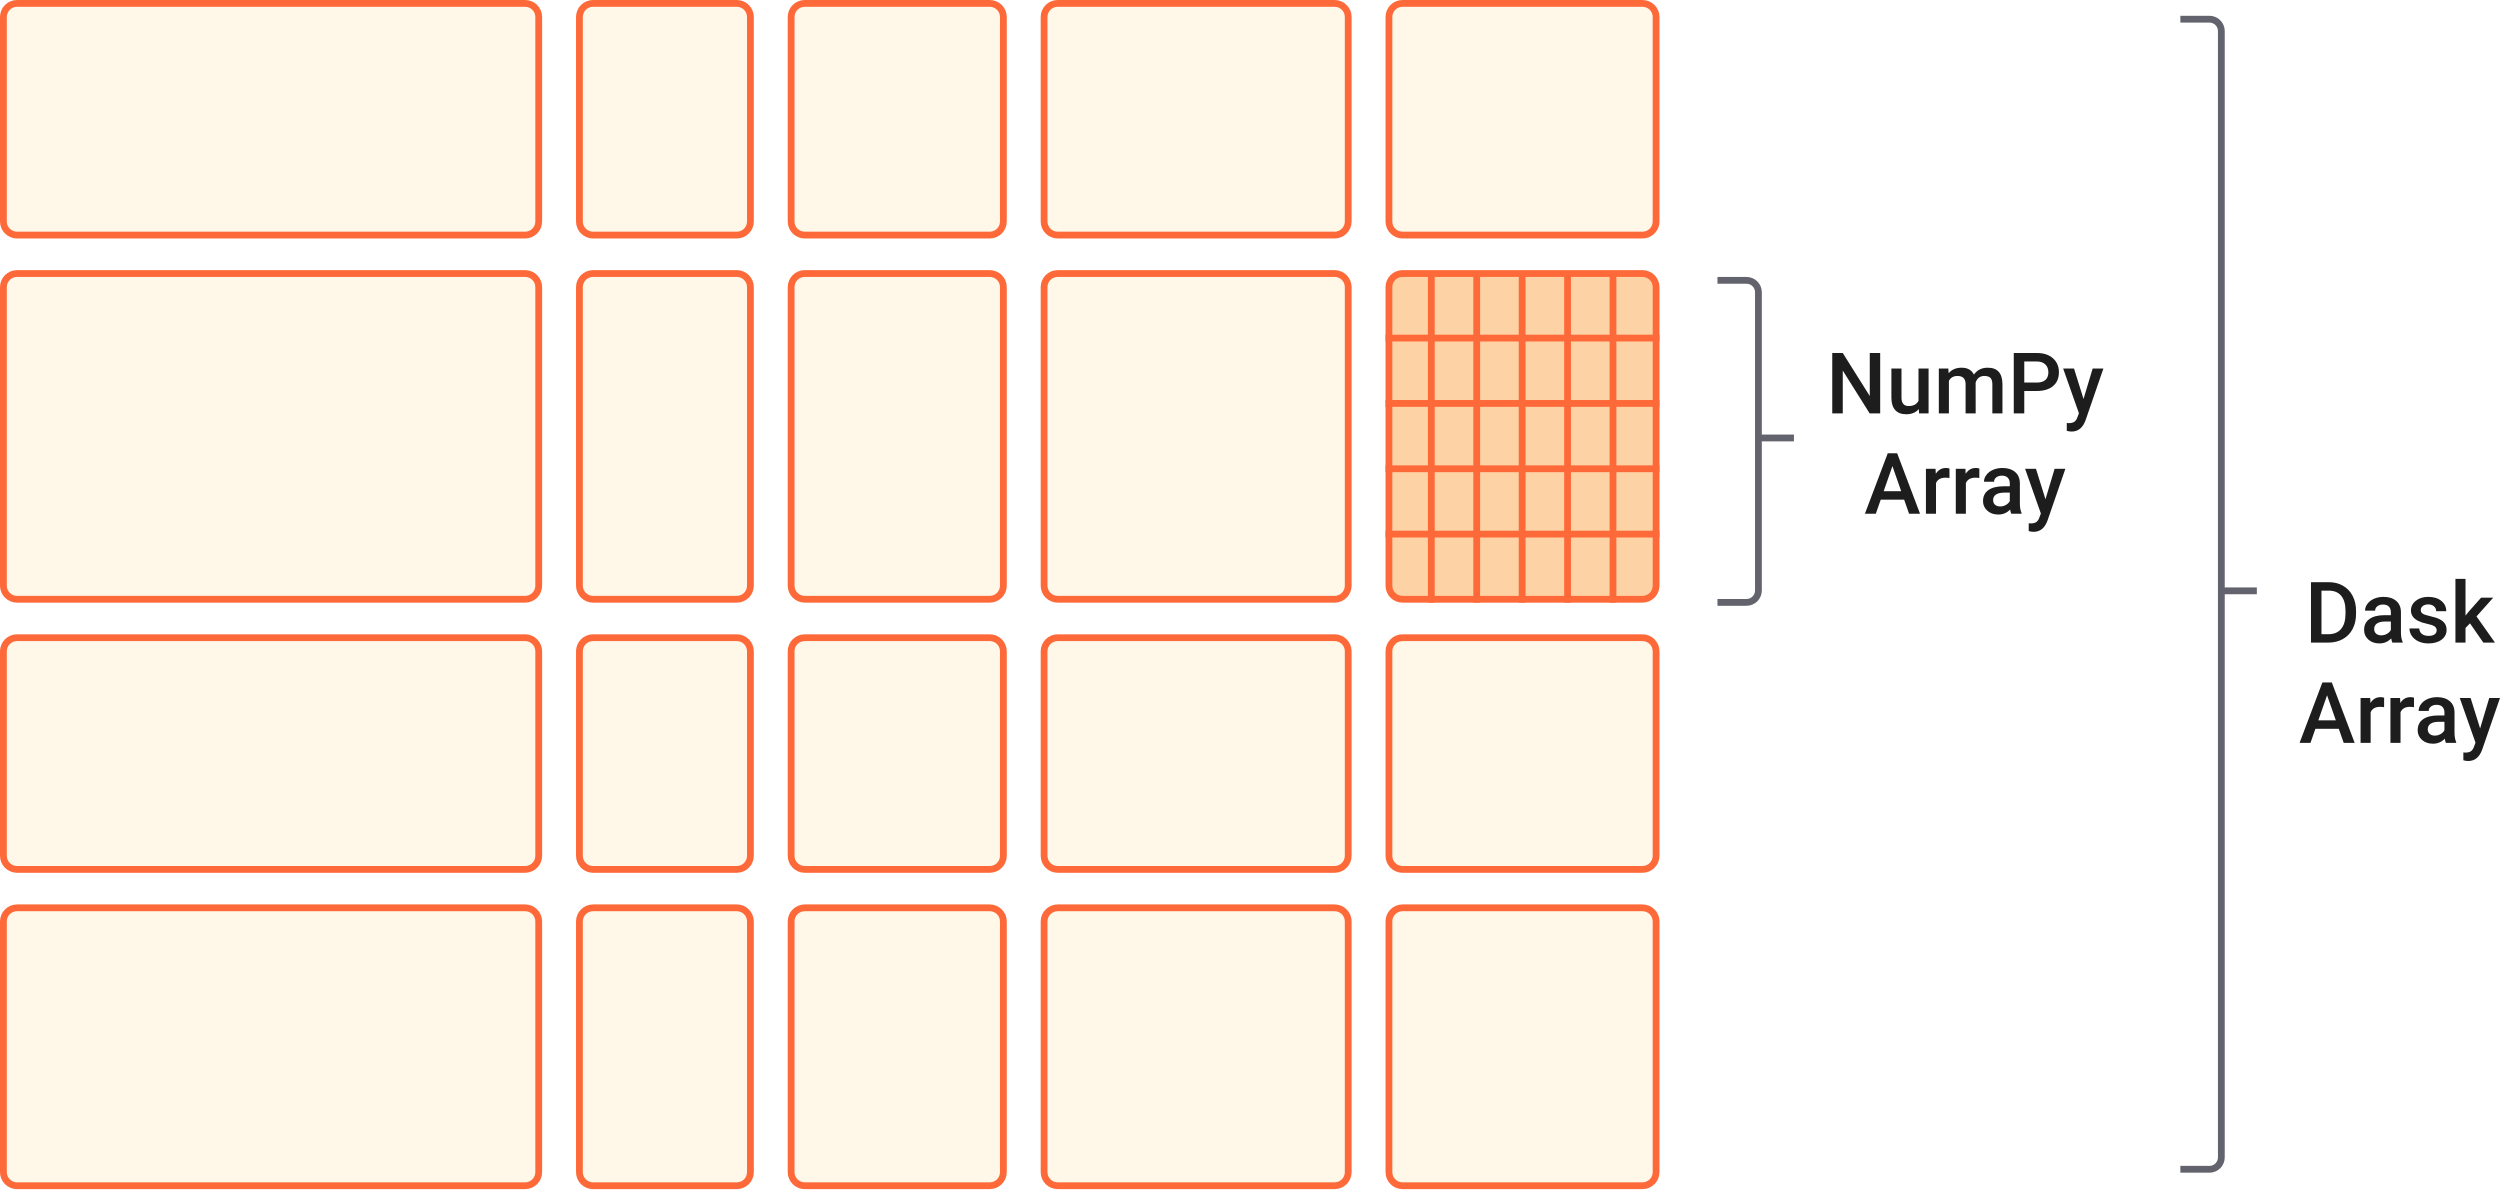
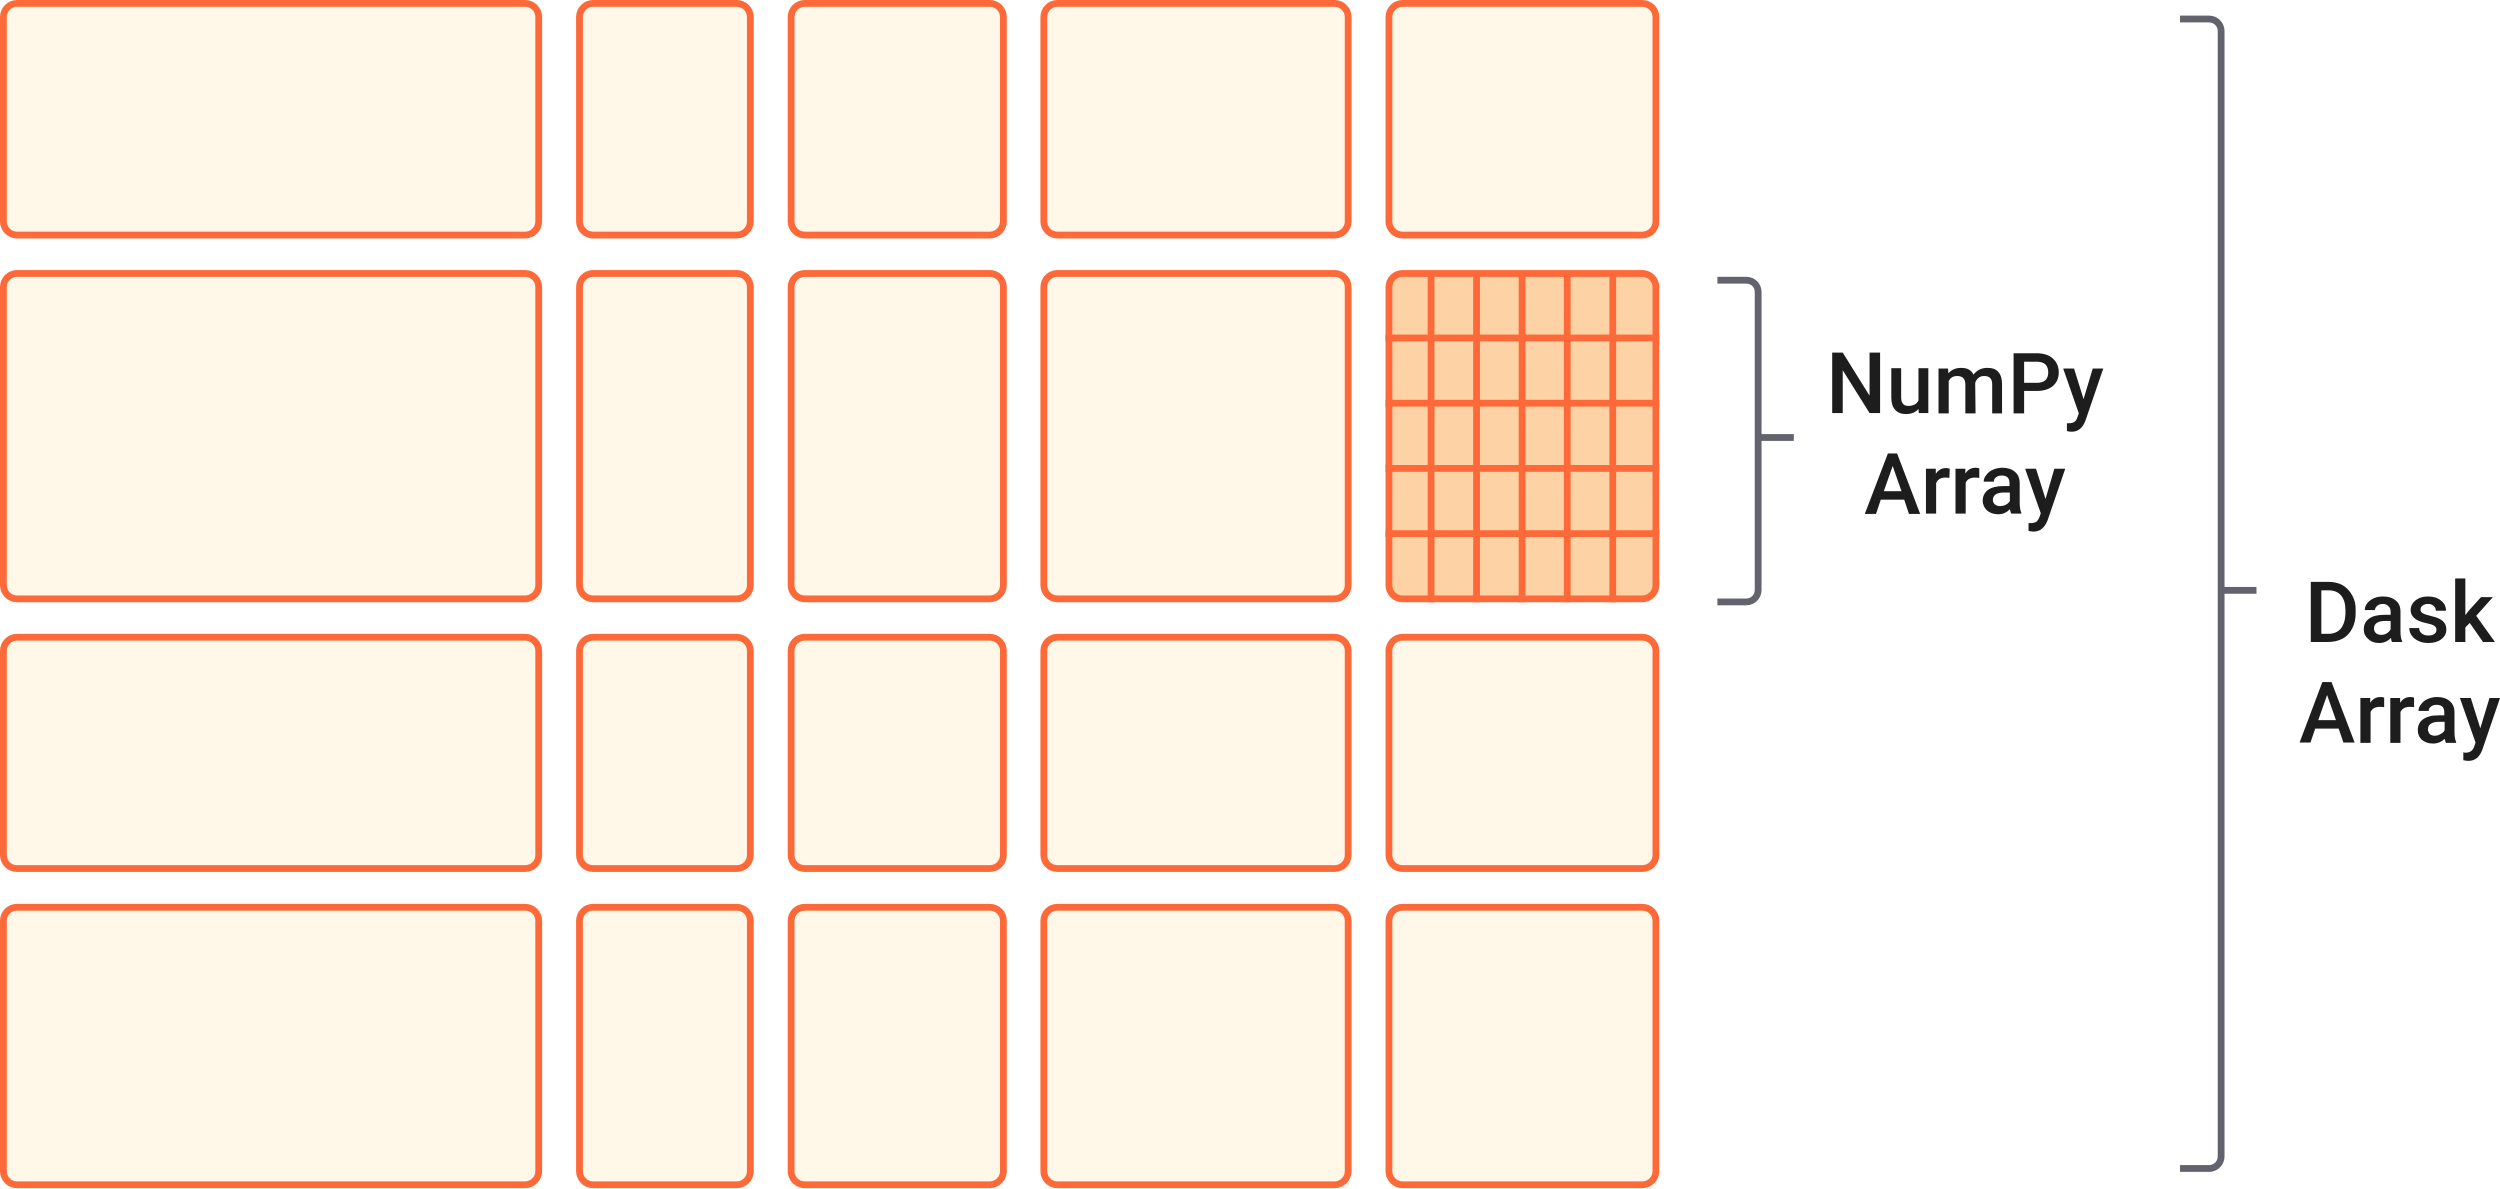
- <svg xmlns="http://www.w3.org/2000/svg" width="1470.853" height="699.611" viewBox="0 0 1470.853 699.611" fill="none" version="1.1" id="svg4936">
-   <defs id="defs4940" />
-   <g id="g4999" transform="translate(-247.547,-190.194)">
-     <rect x="249.547" y="192.194" width="314.95" height="136.308" rx="8" fill="#fff7e7" stroke="#fe6939" stroke-width="4" id="rect4866" />
-     <rect x="588.445" y="192.194" width="100.601" height="136.308" rx="8" fill="#fff7e7" stroke="#fe6939" stroke-width="4" id="rect4868" />
-     <rect x="712.995" y="192.194" width="124.878" height="136.308" rx="8" fill="#fff7e7" stroke="#fe6939" stroke-width="4" id="rect4870" />
-     <rect x="861.823" y="192.194" width="178.935" height="136.308" rx="8" fill="#fff7e7" stroke="#fe6939" stroke-width="4" id="rect4872" />
-     <rect x="1064.71" y="192.194" width="157.184" height="136.308" rx="8" fill="#fff7e7" stroke="#fe6939" stroke-width="4" id="rect4874" />
-     <rect x="249.547" y="565.379" width="314.95" height="136.308" rx="8" fill="#fff7e7" stroke="#fe6939" stroke-width="4" id="rect4876" />
-     <rect x="588.445" y="565.379" width="100.601" height="136.308" rx="8" fill="#fff7e7" stroke="#fe6939" stroke-width="4" id="rect4878" />
-     <rect x="712.995" y="565.379" width="124.878" height="136.308" rx="8" fill="#fff7e7" stroke="#fe6939" stroke-width="4" id="rect4880" />
-     <rect x="861.823" y="565.379" width="178.935" height="136.308" rx="8" fill="#fff7e7" stroke="#fe6939" stroke-width="4" id="rect4882" />
-     <rect x="1064.71" y="565.379" width="157.184" height="136.308" rx="8" fill="#fff7e7" stroke="#fe6939" stroke-width="4" id="rect4884" />
-     <rect x="249.547" y="351.121" width="314.95" height="191.639" rx="8" fill="#fff7e7" stroke="#fe6939" stroke-width="4" id="rect4886" />
-     <rect x="588.445" y="351.121" width="100.601" height="191.639" rx="8" fill="#fff7e7" stroke="#fe6939" stroke-width="4" id="rect4888" />
-     <rect x="712.995" y="351.121" width="124.878" height="191.639" rx="8" fill="#fff7e7" stroke="#fe6939" stroke-width="4" id="rect4890" />
-     <rect x="861.823" y="351.121" width="178.935" height="191.639" rx="8" fill="#fff7e7" stroke="#fe6939" stroke-width="4" id="rect4892" />
-     <rect x="1064.71" y="351.121" width="157.184" height="191.639" rx="8" fill="#fdd3a6" stroke="#fe6939" stroke-width="4" id="rect4894" />
-     <rect x="249.547" y="724.306" width="314.95" height="163.499" rx="8" fill="#fff7e7" stroke="#fe6939" stroke-width="4" id="rect4896" />
-     <rect x="588.445" y="724.306" width="100.601" height="163.499" rx="8" fill="#fff7e7" stroke="#fe6939" stroke-width="4" id="rect4898" />
-     <rect x="712.995" y="724.306" width="124.878" height="163.499" rx="8" fill="#fff7e7" stroke="#fe6939" stroke-width="4" id="rect4900" />
-     <rect x="861.823" y="724.306" width="178.935" height="163.499" rx="8" fill="#fff7e7" stroke="#fe6939" stroke-width="4" id="rect4902" />
-     <rect x="1064.71" y="724.306" width="157.184" height="163.499" rx="8" fill="#fff7e7" stroke="#fe6939" stroke-width="4" id="rect4904" />
-     <line x1="1089.63" y1="351.866" x2="1089.63" y2="544.76" stroke="#fe6939" stroke-width="4" id="line4906" />
-     <line x1="1116.36" y1="351.866" x2="1116.36" y2="544.76" stroke="#fe6939" stroke-width="4" id="line4908" />
-     <line x1="1143.08" y1="351.866" x2="1143.08" y2="544.76" stroke="#fe6939" stroke-width="4" id="line4910" />
-     <line x1="1169.81" y1="351.866" x2="1169.81" y2="544.76" stroke="#fe6939" stroke-width="4" id="line4912" />
-     <line x1="1196.54" y1="351.866" x2="1196.54" y2="544.76" stroke="#fe6939" stroke-width="4" id="line4914" />
-     <line x1="1223.89" y1="389.101" x2="1062.71" y2="389.101" stroke="#fe6939" stroke-width="4" id="line4916" />
-     <line x1="1223.89" y1="427.545" x2="1062.71" y2="427.545" stroke="#fe6939" stroke-width="4" id="line4918" />
-     <line x1="1223.89" y1="465.988" x2="1062.71" y2="465.988" stroke="#fe6939" stroke-width="4" id="line4920" />
-     <line x1="1223.89" y1="504.431" x2="1062.71" y2="504.431" stroke="#fe6939" stroke-width="4" id="line4922" />
-     <path d="m 1353.74,433.431 h -6.18 l -15.84,-25.219 v 25.219 h -6.18 v -35.547 h 6.18 l 15.89,25.318 v -25.318 h 6.13 z m 22.73,-2.588 c -1.74,2.051 -4.21,3.077 -7.42,3.077 -2.87,0 -5.04,-0.839 -6.52,-2.515 -1.46,-1.677 -2.2,-4.102 -2.2,-7.275 v -17.115 h 5.94 v 17.041 c 0,3.353 1.39,5.03 4.17,5.03 2.88,0 4.83,-1.034 5.84,-3.101 v -18.97 h 5.93 v 26.416 h -5.59 z m 17.36,-23.828 0.17,2.759 c 1.86,-2.165 4.39,-3.247 7.62,-3.247 3.53,0 5.95,1.351 7.25,4.053 1.92,-2.702 4.62,-4.053 8.1,-4.053 2.92,0 5.08,0.806 6.5,2.417 1.43,1.611 2.16,3.988 2.2,7.129 v 17.358 h -5.94 v -17.187 c 0,-1.677 -0.36,-2.905 -1.1,-3.687 -0.73,-0.781 -1.94,-1.172 -3.63,-1.172 -1.35,0 -2.46,0.367 -3.32,1.099 -0.85,0.716 -1.44,1.66 -1.79,2.832 l 0.03,18.115 h -5.93 v -17.383 c -0.09,-3.108 -1.67,-4.663 -4.77,-4.663 -2.37,0 -4.06,0.969 -5.05,2.906 v 19.14 h -5.93 v -26.416 z m 44.68,13.208 v 13.208 h -6.18 v -35.547 h 13.6 c 3.97,0 7.12,1.034 9.45,3.101 2.34,2.067 3.51,4.801 3.51,8.203 0,3.483 -1.14,6.193 -3.44,8.13 -2.28,1.937 -5.48,2.905 -9.59,2.905 z m 0,-4.956 h 7.42 c 2.2,0 3.87,-0.512 5.03,-1.538 1.15,-1.042 1.73,-2.539 1.73,-4.492 0,-1.921 -0.58,-3.451 -1.76,-4.59 -1.17,-1.156 -2.78,-1.75 -4.83,-1.782 h -7.59 z m 34.86,9.668 5.37,-17.92 h 6.32 l -10.49,30.42 c -1.61,4.444 -4.35,6.665 -8.21,6.665 -0.86,0 -1.81,-0.146 -2.85,-0.439 v -4.59 l 1.12,0.073 c 1.5,0 2.62,-0.277 3.37,-0.83 0.76,-0.537 1.37,-1.448 1.81,-2.734 l 0.85,-2.271 -9.28,-26.294 h 6.4 z m -105.54,59.22 h -13.77 l -2.88,8.276 h -6.42 l 13.42,-35.547 h 5.55 l 13.45,35.547 h -6.45 z m -12.04,-4.981 h 10.3 l -5.15,-14.746 z m 38.7,-7.739 c -0.78,-0.13 -1.59,-0.195 -2.42,-0.195 -2.72,0 -4.55,1.042 -5.49,3.125 v 18.066 h -5.93 v -26.416 h 5.66 l 0.15,2.954 c 1.43,-2.295 3.41,-3.442 5.95,-3.442 0.85,0 1.55,0.114 2.1,0.342 z m 17.58,0 c -0.78,-0.13 -1.59,-0.195 -2.42,-0.195 -2.72,0 -4.55,1.042 -5.49,3.125 v 18.066 h -5.94 v -26.416 h 5.67 l 0.14,2.954 c 1.44,-2.295 3.42,-3.442 5.96,-3.442 0.85,0 1.55,0.114 2.1,0.342 z m 18.8,20.996 c -0.27,-0.504 -0.49,-1.326 -0.69,-2.466 -1.89,1.97 -4.2,2.955 -6.93,2.955 -2.65,0 -4.82,-0.757 -6.5,-2.271 -1.67,-1.514 -2.51,-3.385 -2.51,-5.615 0,-2.816 1.04,-4.973 3.12,-6.47 2.1,-1.514 5.1,-2.27 8.99,-2.27 h 3.64 v -1.734 c 0,-1.367 -0.39,-2.458 -1.15,-3.271 -0.77,-0.83 -1.93,-1.245 -3.49,-1.245 -1.35,0 -2.46,0.341 -3.32,1.025 -0.87,0.667 -1.3,1.522 -1.3,2.563 h -5.93 c 0,-1.448 0.48,-2.799 1.44,-4.052 0.96,-1.27 2.26,-2.263 3.91,-2.979 1.66,-0.716 3.51,-1.074 5.54,-1.074 3.09,0 5.56,0.781 7.4,2.344 1.84,1.546 2.78,3.727 2.83,6.543 v 11.914 c 0,2.376 0.33,4.272 1,5.688 v 0.415 z m -6.52,-4.272 c 1.17,0 2.27,-0.285 3.29,-0.855 1.04,-0.569 1.83,-1.334 2.35,-2.295 v -4.98 h -3.2 c -2.2,0 -3.85,0.382 -4.96,1.147 -1.1,0.765 -1.66,1.848 -1.66,3.247 0,1.14 0.38,2.051 1.13,2.735 0.76,0.667 1.78,1.001 3.05,1.001 z m 26.63,-4.224 5.37,-17.92 h 6.33 l -10.5,30.42 c -1.61,4.444 -4.35,6.665 -8.2,6.665 -0.87,0 -1.82,-0.146 -2.86,-0.439 v -4.59 l 1.12,0.073 c 1.5,0 2.62,-0.277 3.37,-0.83 0.77,-0.537 1.37,-1.448 1.81,-2.734 l 0.85,-2.271 -9.27,-26.294 h 6.39 z" fill="#1d1d1d" id="path4924" />
-     <path d="m 1607.19,568.26 v -35.547 h 10.5 c 3.14,0 5.92,0.7 8.35,2.1 2.44,1.399 4.33,3.385 5.66,5.957 1.34,2.571 2,5.517 2,8.838 v 1.782 c 0,3.369 -0.67,6.331 -2.02,8.887 -1.34,2.555 -3.25,4.524 -5.74,5.908 -2.47,1.383 -5.31,2.075 -8.52,2.075 z m 6.18,-30.566 v 25.634 h 4.03 c 3.24,0 5.72,-1.009 7.44,-3.027 1.74,-2.034 2.63,-4.948 2.66,-8.74 v -1.978 c 0,-3.857 -0.83,-6.803 -2.51,-8.838 -1.68,-2.034 -4.11,-3.051 -7.3,-3.051 z m 41.7,30.566 c -0.26,-0.505 -0.49,-1.326 -0.69,-2.466 -1.88,1.97 -4.2,2.954 -6.93,2.954 -2.65,0 -4.82,-0.757 -6.49,-2.27 -1.68,-1.514 -2.52,-3.386 -2.52,-5.615 0,-2.816 1.04,-4.973 3.13,-6.47 2.1,-1.514 5.09,-2.271 8.98,-2.271 h 3.64 v -1.733 c 0,-1.367 -0.38,-2.458 -1.15,-3.272 -0.76,-0.83 -1.93,-1.245 -3.49,-1.245 -1.35,0 -2.46,0.342 -3.32,1.026 -0.86,0.667 -1.29,1.522 -1.29,2.563 H 1639 c 0,-1.448 0.48,-2.799 1.44,-4.053 0.96,-1.269 2.27,-2.262 3.91,-2.978 1.66,-0.716 3.51,-1.074 5.54,-1.074 3.09,0 5.56,0.781 7.4,2.343 1.84,1.547 2.78,3.728 2.83,6.543 v 11.914 c 0,2.377 0.33,4.273 1,5.689 v 0.415 z m -6.52,-4.272 c 1.17,0 2.27,-0.285 3.29,-0.855 1.05,-0.57 1.83,-1.335 2.35,-2.295 v -4.98 h -3.2 c -2.2,0 -3.85,0.382 -4.96,1.147 -1.1,0.765 -1.66,1.847 -1.66,3.247 0,1.14 0.38,2.051 1.13,2.735 0.76,0.667 1.78,1.001 3.05,1.001 z m 32.59,-2.906 c 0,-1.058 -0.44,-1.863 -1.32,-2.417 -0.86,-0.553 -2.3,-1.041 -4.32,-1.465 -2.02,-0.423 -3.7,-0.96 -5.05,-1.611 -2.96,-1.432 -4.45,-3.507 -4.45,-6.225 0,-2.279 0.96,-4.183 2.89,-5.713 1.92,-1.53 4.36,-2.295 7.32,-2.295 3.16,0 5.7,0.781 7.64,2.343 1.95,1.563 2.93,3.589 2.93,6.08 h -5.93 c 0,-1.14 -0.42,-2.084 -1.27,-2.832 -0.85,-0.765 -1.97,-1.148 -3.37,-1.148 -1.3,0 -2.37,0.301 -3.2,0.903 -0.81,0.603 -1.22,1.408 -1.22,2.417 0,0.912 0.38,1.62 1.15,2.124 0.76,0.505 2.31,1.018 4.64,1.538 2.32,0.505 4.15,1.115 5.47,1.832 1.33,0.699 2.31,1.546 2.95,2.539 0.65,0.992 0.98,2.197 0.98,3.613 0,2.376 -0.99,4.305 -2.96,5.786 -1.97,1.465 -4.55,2.197 -7.74,2.197 -2.16,0 -4.09,-0.39 -5.78,-1.172 -1.7,-0.781 -3.01,-1.855 -3.96,-3.222 -0.94,-1.367 -1.41,-2.84 -1.41,-4.419 h 5.76 c 0.08,1.4 0.61,2.482 1.58,3.247 0.98,0.749 2.27,1.123 3.89,1.123 1.56,0 2.75,-0.293 3.56,-0.879 0.81,-0.602 1.22,-1.383 1.22,-2.344 z m 19.61,-4.15 -2.64,2.71 v 8.618 h -5.93 v -37.5 h 5.93 v 21.631 l 1.85,-2.319 7.3,-8.228 h 7.13 l -9.81,11.011 10.86,15.405 h -6.86 z m -77.2,62.052 h -13.77 l -2.88,8.276 h -6.42 l 13.42,-35.547 h 5.55 l 13.45,35.547 h -6.45 z m -12.04,-4.981 h 10.31 l -5.16,-14.746 z m 38.7,-7.739 c -0.78,-0.13 -1.59,-0.195 -2.42,-0.195 -2.72,0 -4.55,1.041 -5.49,3.125 v 18.066 h -5.93 v -26.416 h 5.66 l 0.15,2.954 c 1.43,-2.295 3.41,-3.442 5.95,-3.442 0.85,0 1.55,0.114 2.1,0.342 z m 17.58,0 c -0.78,-0.13 -1.59,-0.195 -2.42,-0.195 -2.72,0 -4.55,1.041 -5.49,3.125 v 18.066 h -5.94 v -26.416 h 5.67 l 0.14,2.954 c 1.44,-2.295 3.42,-3.442 5.96,-3.442 0.85,0 1.55,0.114 2.1,0.342 z m 18.8,20.996 c -0.26,-0.505 -0.49,-1.326 -0.69,-2.466 -1.89,1.97 -4.2,2.954 -6.93,2.954 -2.65,0 -4.82,-0.757 -6.5,-2.27 -1.67,-1.514 -2.51,-3.386 -2.51,-5.615 0,-2.816 1.04,-4.973 3.12,-6.47 2.1,-1.514 5.1,-2.271 8.99,-2.271 h 3.64 v -1.733 c 0,-1.367 -0.39,-2.458 -1.15,-3.272 -0.77,-0.83 -1.93,-1.245 -3.49,-1.245 -1.35,0 -2.46,0.342 -3.32,1.026 -0.86,0.667 -1.3,1.522 -1.3,2.563 h -5.93 c 0,-1.448 0.48,-2.799 1.44,-4.053 0.96,-1.269 2.26,-2.262 3.91,-2.978 1.66,-0.716 3.51,-1.074 5.54,-1.074 3.09,0 5.56,0.781 7.4,2.343 1.84,1.547 2.78,3.728 2.83,6.543 v 11.914 c 0,2.377 0.33,4.273 1,5.689 v 0.415 z m -6.52,-4.272 c 1.17,0 2.27,-0.285 3.29,-0.855 1.04,-0.57 1.83,-1.335 2.35,-2.295 v -4.98 h -3.2 c -2.2,0 -3.85,0.382 -4.96,1.147 -1.1,0.765 -1.66,1.847 -1.66,3.247 0,1.14 0.38,2.051 1.13,2.735 0.76,0.667 1.78,1.001 3.05,1.001 z m 26.63,-4.224 5.37,-17.92 h 6.33 l -10.5,30.42 c -1.61,4.443 -4.35,6.665 -8.2,6.665 -0.87,0 -1.82,-0.147 -2.86,-0.439 v -4.59 l 1.12,0.073 c 1.5,0 2.62,-0.277 3.37,-0.83 0.77,-0.537 1.37,-1.449 1.81,-2.735 l 0.85,-2.27 -9.27,-26.294 h 6.39 z" fill="#1d1d1d" id="path4926" />
-     <path d="m 1530.34,201.473 h 17.11 c 3.86,0 7,3.134 7,7 v 662.666 c 0,3.866 -3.14,7 -7,7 h -17.11" stroke="#62636c" stroke-width="4" id="path4928" />
-     <line x1="1554.45" y1="537.806" x2="1575.34" y2="537.806" stroke="#62636c" stroke-width="4" id="line4930" />
-     <path d="m 1258,355.132 h 17.1 c 3.87,0 7,3.134 7,7 v 175.467 c 0,3.866 -3.13,7 -7,7 H 1258" stroke="#62636c" stroke-width="4" id="path4932" />
-     <line x1="1282.1" y1="447.866" x2="1303" y2="447.866" stroke="#62636c" stroke-width="4" id="line4934" />
+ <svg xmlns="http://www.w3.org/2000/svg" version="1.2" viewBox="0 0 736 350" width="736" height="350">
+   <style>
+ 		.s0 { fill: #fff7e7;stroke: #fe6939;stroke-width: 2 } 
+ 		.s1 { fill: #fdd3a6;stroke: #fe6939;stroke-width: 2 } 
+ 		.s2 { fill: none;stroke: #fe6939;stroke-width: 2 } 
+ 		.s3 { fill: #1d1d1d } 
+ 		.s4 { fill: none;stroke: #62636c;stroke-width: 2 } 
+ 	</style>
+   <g id="g4999">
+     <path id="rect4866" fill-rule="evenodd" class="s0" d="m5 1h149.6c2.2 0 4 1.8 4 4v60.2c0 2.2-1.8 4-4 4h-149.6c-2.2 0-4-1.8-4-4v-60.2c0-2.2 1.8-4 4-4z" />
+     <path id="rect4868" fill-rule="evenodd" class="s0" d="m174.6 1h42.3c2.2 0 4 1.8 4 4v60.2c0 2.2-1.8 4-4 4h-42.3c-2.2 0-4-1.8-4-4v-60.2c0-2.2 1.8-4 4-4z" />
+     <path id="rect4870" fill-rule="evenodd" class="s0" d="m236.9 1h54.5c2.2 0 4 1.8 4 4v60.2c0 2.2-1.8 4-4 4h-54.5c-2.2 0-4-1.8-4-4v-60.2c0-2.2 1.8-4 4-4z" />
+     <path id="rect4872" fill-rule="evenodd" class="s0" d="m311.3 1h81.6c2.2 0 4 1.8 4 4v60.2c0 2.2-1.8 4-4 4h-81.6c-2.2 0-4-1.8-4-4v-60.2c0-2.2 1.8-4 4-4z" />
+     <path id="rect4874" fill-rule="evenodd" class="s0" d="m412.9 1h70.6c2.2 0 4 1.8 4 4v60.2c0 2.2-1.8 4-4 4h-70.6c-2.2 0-4-1.8-4-4v-60.2c0-2.2 1.8-4 4-4z" />
+     <path id="rect4876" fill-rule="evenodd" class="s0" d="m5 187.6h149.6c2.2 0 4 1.8 4 4v60.1c0 2.3-1.8 4-4 4h-149.6c-2.2 0-4-1.7-4-4v-60.1c0-2.2 1.8-4 4-4z" />
+     <path id="rect4878" fill-rule="evenodd" class="s0" d="m174.6 187.6h42.3c2.2 0 4 1.8 4 4v60.1c0 2.3-1.8 4-4 4h-42.3c-2.2 0-4-1.7-4-4v-60.1c0-2.2 1.8-4 4-4z" />
+     <path id="rect4880" fill-rule="evenodd" class="s0" d="m236.9 187.6h54.5c2.2 0 4 1.8 4 4v60.1c0 2.3-1.8 4-4 4h-54.5c-2.2 0-4-1.7-4-4v-60.1c0-2.2 1.8-4 4-4z" />
+     <path id="rect4882" fill-rule="evenodd" class="s0" d="m311.3 187.6h81.6c2.2 0 4 1.8 4 4v60.1c0 2.3-1.8 4-4 4h-81.6c-2.2 0-4-1.7-4-4v-60.1c0-2.2 1.8-4 4-4z" />
+     <path id="rect4884" fill-rule="evenodd" class="s0" d="m412.9 187.6h70.6c2.2 0 4 1.8 4 4v60.1c0 2.3-1.8 4-4 4h-70.6c-2.2 0-4-1.7-4-4v-60.1c0-2.2 1.8-4 4-4z" />
+     <path id="rect4886" fill-rule="evenodd" class="s0" d="m5 80.5h149.6c2.2 0 4 1.8 4 4v87.8c0 2.2-1.8 4-4 4h-149.6c-2.2 0-4-1.8-4-4v-87.8c0-2.2 1.8-4 4-4z" />
+     <path id="rect4888" fill-rule="evenodd" class="s0" d="m174.6 80.5h42.3c2.2 0 4 1.8 4 4v87.8c0 2.2-1.8 4-4 4h-42.3c-2.2 0-4-1.8-4-4v-87.8c0-2.2 1.8-4 4-4z" />
+     <path id="rect4890" fill-rule="evenodd" class="s0" d="m236.9 80.5h54.5c2.2 0 4 1.8 4 4v87.8c0 2.2-1.8 4-4 4h-54.5c-2.2 0-4-1.8-4-4v-87.8c0-2.2 1.8-4 4-4z" />
+     <path id="rect4892" fill-rule="evenodd" class="s0" d="m311.3 80.5h81.6c2.2 0 4 1.8 4 4v87.8c0 2.2-1.8 4-4 4h-81.6c-2.2 0-4-1.8-4-4v-87.8c0-2.2 1.8-4 4-4z" />
+     <path id="rect4894" fill-rule="evenodd" class="s1" d="m412.9 80.5h70.6c2.2 0 4 1.8 4 4v87.8c0 2.2-1.8 4-4 4h-70.6c-2.2 0-4-1.8-4-4v-87.8c0-2.2 1.8-4 4-4z" />
+     <path id="rect4896" fill-rule="evenodd" class="s0" d="m5 267.1h149.6c2.2 0 4 1.7 4 4v73.7c0 2.2-1.8 4-4 4h-149.6c-2.2 0-4-1.8-4-4v-73.7c0-2.3 1.8-4 4-4z" />
+     <path id="rect4898" fill-rule="evenodd" class="s0" d="m174.6 267.1h42.3c2.2 0 4 1.7 4 4v73.7c0 2.2-1.8 4-4 4h-42.3c-2.2 0-4-1.8-4-4v-73.7c0-2.3 1.8-4 4-4z" />
+     <path id="rect4900" fill-rule="evenodd" class="s0" d="m236.9 267.1h54.5c2.2 0 4 1.7 4 4v73.7c0 2.2-1.8 4-4 4h-54.5c-2.2 0-4-1.8-4-4v-73.7c0-2.3 1.8-4 4-4z" />
+     <path id="rect4902" fill-rule="evenodd" class="s0" d="m311.3 267.1h81.6c2.2 0 4 1.7 4 4v73.7c0 2.2-1.8 4-4 4h-81.6c-2.2 0-4-1.8-4-4v-73.7c0-2.3 1.8-4 4-4z" />
+     <path id="rect4904" fill-rule="evenodd" class="s0" d="m412.9 267.1h70.6c2.2 0 4 1.7 4 4v73.7c0 2.2-1.8 4-4 4h-70.6c-2.2 0-4-1.8-4-4v-73.7c0-2.3 1.8-4 4-4z" />
+     <path id="line4906" fill-rule="evenodd" class="s2" d="m421.3 80.8v96.5" />
+     <path id="line4908" fill-rule="evenodd" class="s2" d="m434.7 80.8v96.5" />
+     <path id="line4910" fill-rule="evenodd" class="s2" d="m448.1 80.8v96.5" />
+     <path id="line4912" fill-rule="evenodd" class="s2" d="m461.4 80.8v96.5" />
+     <path id="line4914" fill-rule="evenodd" class="s2" d="m474.8 80.8v96.5" />
+     <path id="line4916" fill-rule="evenodd" class="s2" d="m488.5 99.5h-80.6" />
+     <path id="line4918" fill-rule="evenodd" class="s2" d="m488.5 118.7h-80.6" />
+     <path id="line4920" fill-rule="evenodd" class="s2" d="m488.5 137.9h-80.6" />
+     <path id="line4922" fill-rule="evenodd" class="s2" d="m488.5 157.1h-80.6" />
+     <path id="path4924" class="s3" d="m553.5 121.6h-3.1l-7.9-12.6v12.6h-3.1v-17.8h3.1l7.9 12.7v-12.7h3.1zm11.3-1.2q-1.3 1.5-3.7 1.5-2.1 0-3.2-1.3-1.1-1.2-1.1-3.6v-8.6h2.9v8.6q0 2.5 2.1 2.5 2.2 0 3-1.6v-9.5h2.9v13.2h-2.8zm8.7-11.9l0.1 1.4q1.4-1.6 3.8-1.6 2.7 0 3.6 2 1.5-2 4.1-2 2.2 0 3.2 1.2 1.1 1.2 1.1 3.6v8.6h-2.9v-8.6q0-1.2-0.6-1.8-0.5-0.6-1.8-0.6-1 0-1.7 0.6-0.6 0.5-0.9 1.4l0.1 9h-3v-8.7q-0.1-2.3-2.4-2.3-1.8 0-2.5 1.5v9.5h-3v-13.2zm22.4 6.6v6.6h-3.1v-17.7h6.8q3 0 4.7 1.5 1.8 1.6 1.8 4.1 0 2.6-1.8 4.1-1.7 1.4-4.8 1.4zm0-2.4h3.8q1.6 0 2.5-0.8 0.8-0.8 0.8-2.3 0-1.4-0.8-2.3-0.9-0.8-2.5-0.8h-3.8zm17.5 4.8l2.7-9h3.1l-5.2 15.2q-1.2 3.4-4.1 3.4-0.7 0-1.4-0.2v-2.3h0.5q1.1 0 1.7-0.4 0.6-0.4 0.9-1.4l0.4-1.1-4.6-13.2h3.2zm-52.8 29.6h-6.9l-1.4 4.2h-3.3l6.8-17.8h2.7l6.8 17.8h-3.3zm-6-2.5h5.2l-2.6-7.4zm19.3-3.9q-0.5-0.1-1.2-0.1-2 0-2.7 1.6v9h-3v-13.2h2.9v1.5q1.1-1.7 3-1.7 0.6 0 1.1 0.2zm8.8 0q-0.6-0.1-1.3-0.1-2 0-2.7 1.5v9.1h-3v-13.2h2.9v1.4q1.1-1.7 3-1.7 0.7 0 1.1 0.2zm9.4 10.5q-0.2-0.4-0.4-1.3-1.4 1.5-3.4 1.5-2 0-3.3-1.1-1.2-1.1-1.3-2.8 0-2.1 1.6-3.3 1.6-1.1 4.5-1.1h1.8v-0.9q0-1-0.5-1.6-0.6-0.6-1.8-0.6-1 0-1.7 0.5-0.6 0.5-0.6 1.3h-3q0-1.1 0.8-2 0.7-1 1.9-1.5 1.3-0.6 2.8-0.6 2.3 0 3.7 1.2 1.4 1.2 1.4 3.3v5.9q0 1.8 0.5 2.9v0.2zm-3.3-2.2q0.9 0 1.7-0.4 0.8-0.4 1.2-1.1v-2.5h-1.6q-1.7 0-2.5 0.5-0.9 0.6-0.9 1.7 0 0.8 0.6 1.3 0.6 0.5 1.5 0.5zm13.4-2.1l2.6-8.9h3.2l-5.2 15.2q-1.3 3.3-4.1 3.3-0.7 0-1.5-0.2v-2.3h0.6q1.1 0 1.7-0.4 0.5-0.4 0.9-1.3l0.4-1.2-4.6-13.1h3.2z" />
+     <path id="path4926" class="s3" d="m680.3 189v-17.7h5.2q2.4 0 4.2 1 1.8 1.1 2.8 3 1.1 1.9 1 4.4v0.9q0 2.5-1 4.4-1 2-2.8 3-1.9 1-4.3 1zm3.1-15.2v12.8h2q2.4 0 3.7-1.5 1.3-1.6 1.4-4.4v-1q0-2.9-1.3-4.4-1.3-1.5-3.6-1.5zm20.8 15.2q-0.2-0.3-0.3-1.2-1.4 1.5-3.5 1.5-2 0-3.2-1.2-1.3-1.1-1.3-2.8 0-2.1 1.6-3.2 1.5-1.1 4.5-1.1h1.8v-0.9q0-1-0.6-1.6-0.6-0.7-1.7-0.7-1.1 0-1.7 0.6-0.6 0.5-0.6 1.2h-3q0-1.1 0.7-2 0.7-0.9 2-1.5 1.2-0.5 2.7-0.5 2.3 0 3.7 1.2 1.4 1.1 1.4 3.2v6q0 1.8 0.5 2.8v0.2zm-3.2-2.1q0.9 0 1.6-0.4 0.8-0.5 1.2-1.2v-2.5h-1.6q-1.6 0-2.5 0.6-0.8 0.6-0.8 1.6 0 0.9 0.6 1.4 0.5 0.5 1.5 0.5zm16.3-1.5q0-0.7-0.7-1.2-0.6-0.4-2.1-0.7-1.5-0.3-2.6-0.8-2.2-1.1-2.2-3.1 0-1.7 1.5-2.9 1.4-1.1 3.6-1.1 2.4 0 3.8 1.2 1.5 1.1 1.5 3h-3q0-0.9-0.6-1.4-0.6-0.6-1.7-0.6-1 0-1.6 0.5-0.6 0.4-0.6 1.2 0 0.6 0.6 1 0.6 0.4 2.3 0.8 1.8 0.4 2.7 0.9 1 0.5 1.5 1.3 0.5 0.7 0.5 1.8 0 1.8-1.5 2.9-1.4 1.1-3.8 1.1-1.7 0-2.9-0.6-1.3-0.6-2-1.6-0.7-1-0.7-2.2h2.9q0 1 0.8 1.6 0.7 0.6 1.9 0.6 1.2 0 1.8-0.5 0.6-0.4 0.6-1.2zm9.8-2l-1.3 1.3v4.3h-3v-18.7h3v10.8l0.9-1.2 3.7-4.1h3.5l-4.9 5.5 5.5 7.7h-3.5zm-38.6 31.1h-6.9l-1.4 4.1h-3.2l6.7-17.8h2.7l6.8 17.8h-3.3zm-6-2.5h5.2l-2.6-7.4zm19.4-3.8q-0.6-0.1-1.3-0.1-2 0-2.7 1.5v9.1h-3v-13.2h2.9v1.4q1.1-1.7 3-1.7 0.7 0 1.1 0.2zm8.8 0q-0.6-0.1-1.2-0.1-2.1 0-2.8 1.5v9.1h-3v-13.2h2.9v1.4q1.1-1.7 3-1.7 0.7 0 1.1 0.2zm9.4 10.5q-0.2-0.4-0.4-1.2-1.4 1.4-3.4 1.4-2 0-3.3-1.1-1.2-1.1-1.2-2.8 0-2.1 1.5-3.2 1.6-1.2 4.5-1.2h1.8v-0.8q0-1.1-0.5-1.7-0.6-0.6-1.8-0.6-1 0-1.6 0.5-0.7 0.5-0.7 1.3h-3q0-1.1 0.8-2 0.7-1 1.9-1.5 1.3-0.6 2.8-0.6 2.3 0 3.7 1.2 1.4 1.2 1.4 3.3v5.9q0 1.8 0.5 2.9v0.2zm-3.3-2.1q0.9 0 1.7-0.5 0.8-0.4 1.2-1.1v-2.5h-1.6q-1.7 0-2.5 0.6-0.8 0.5-0.8 1.6 0 0.8 0.5 1.4 0.6 0.5 1.5 0.5zm13.4-2.2l2.7-8.9h3.1l-5.2 15.2q-1.2 3.3-4.1 3.3-0.7 0-1.5-0.2v-2.3l0.6 0.1q1.1 0 1.7-0.5 0.6-0.4 0.9-1.3l0.4-1.2-4.6-13.1h3.2z" />
+     <path id="path4928" class="s4" d="m641.8 5.6h8.6c1.9 0 3.5 1.6 3.5 3.5v331.4c0 1.9-1.6 3.5-3.5 3.5h-8.6" />
+     <path id="line4930" fill-rule="evenodd" class="s4" d="m653.9 173.8h10.4" />
+     <path id="path4932" class="s4" d="m505.6 82.5h8.5c2 0 3.5 1.5 3.5 3.5v87.7c0 1.9-1.5 3.5-3.5 3.5h-8.5" />
+     <path id="line4934" fill-rule="evenodd" class="s4" d="m517.6 128.8h10.5" />
  </g>
</svg>
